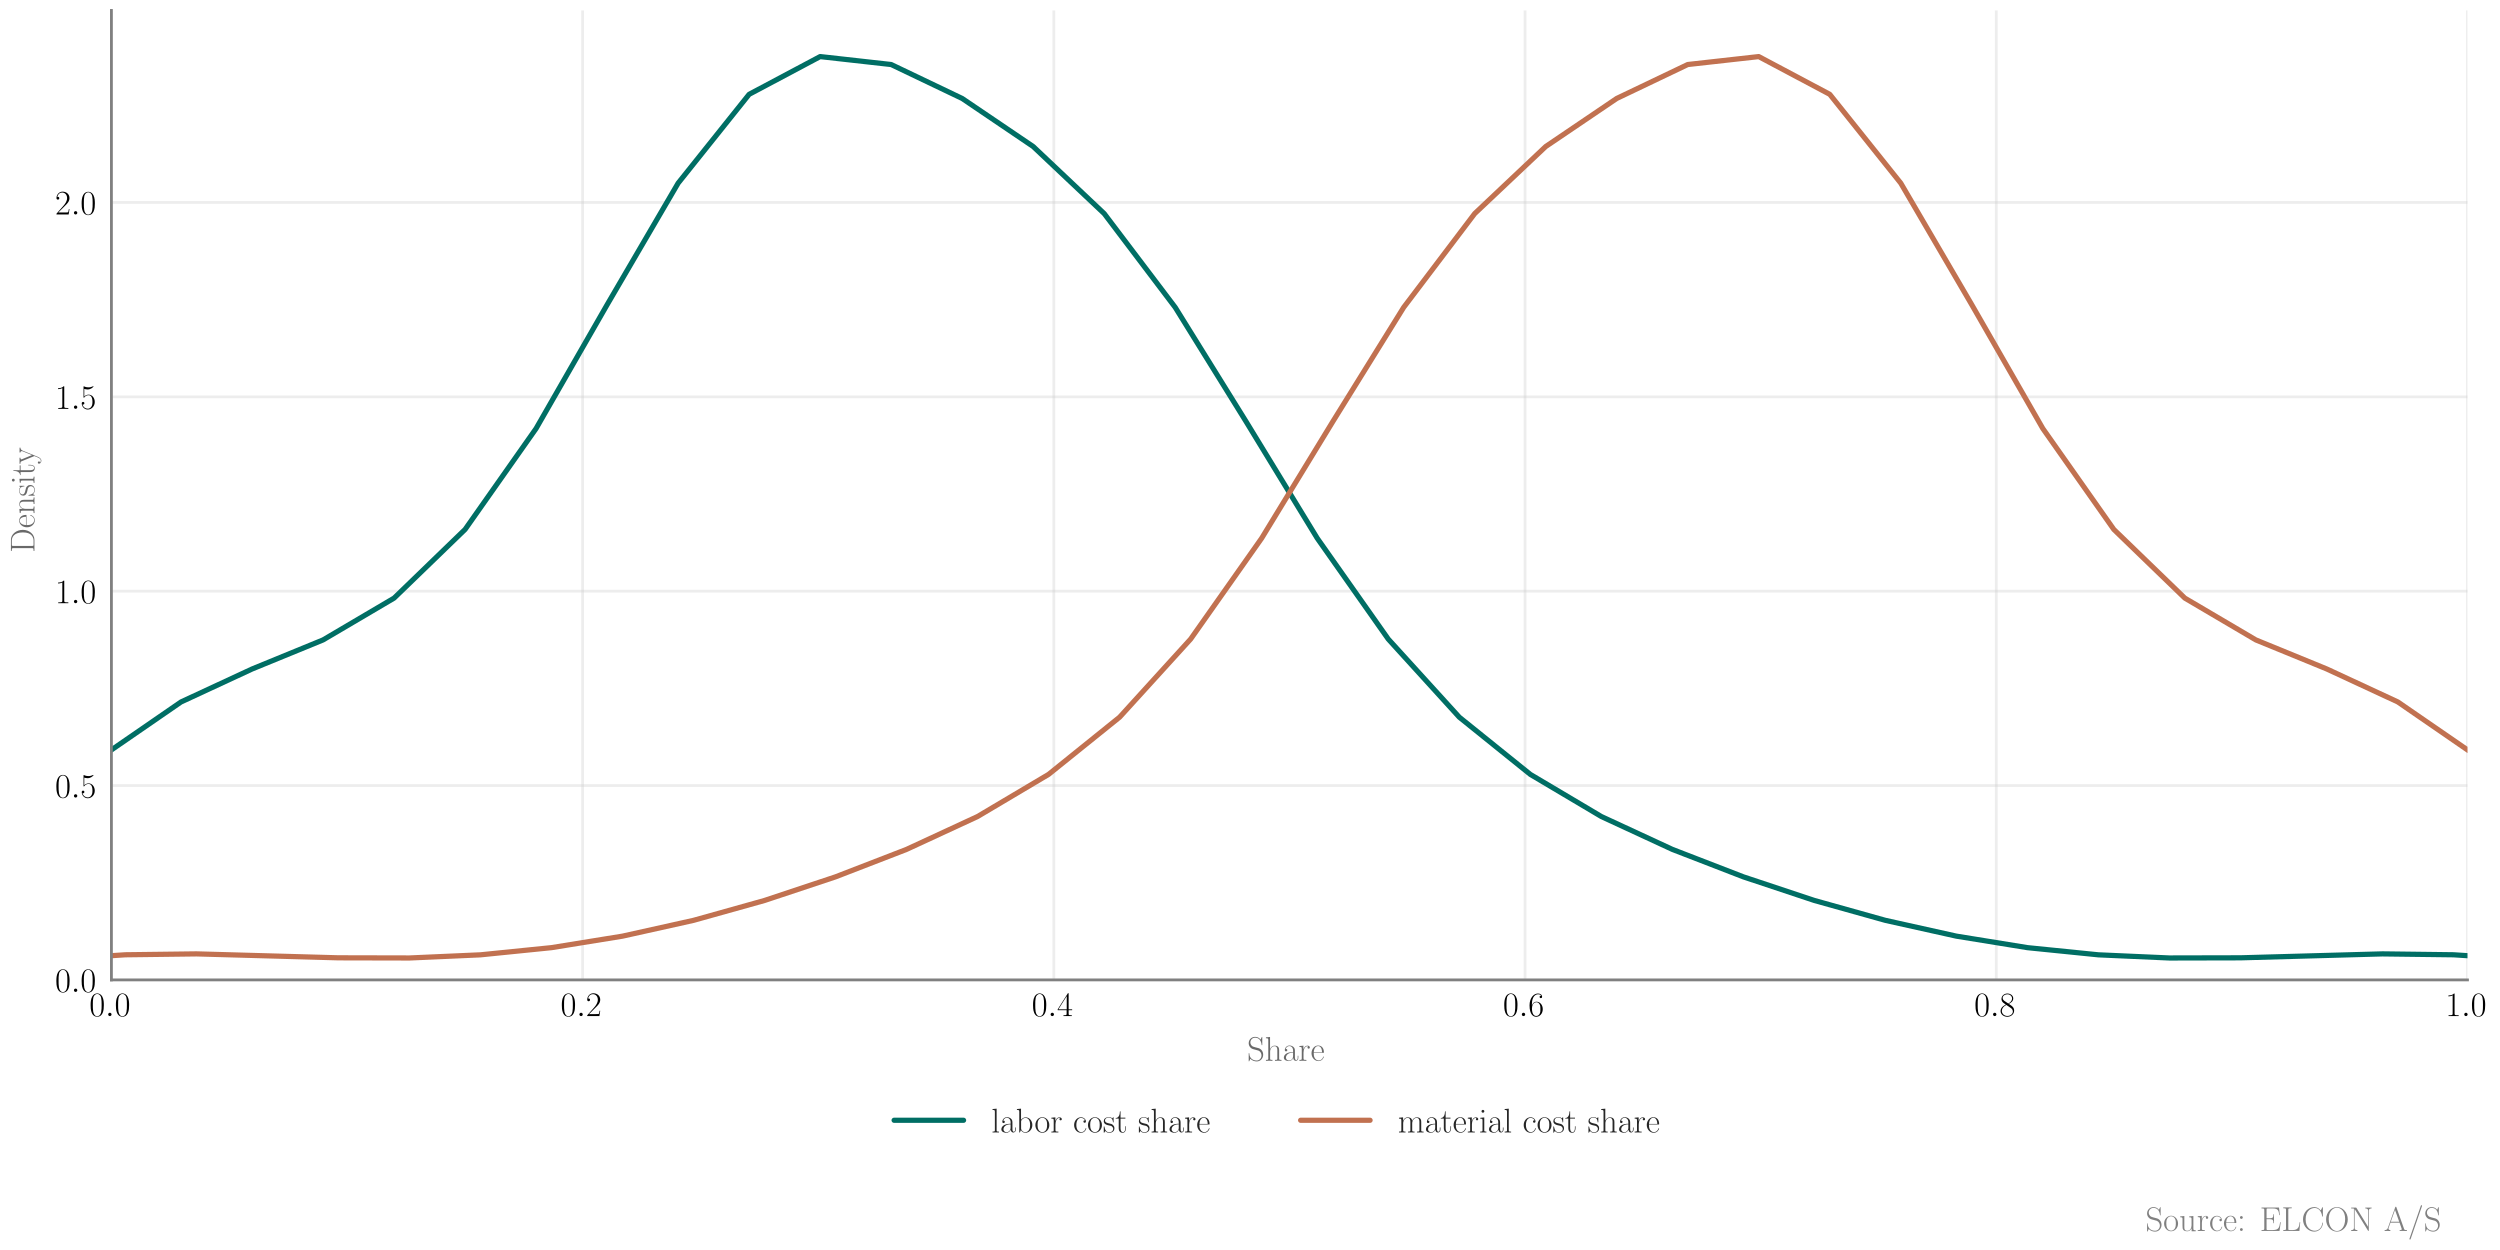
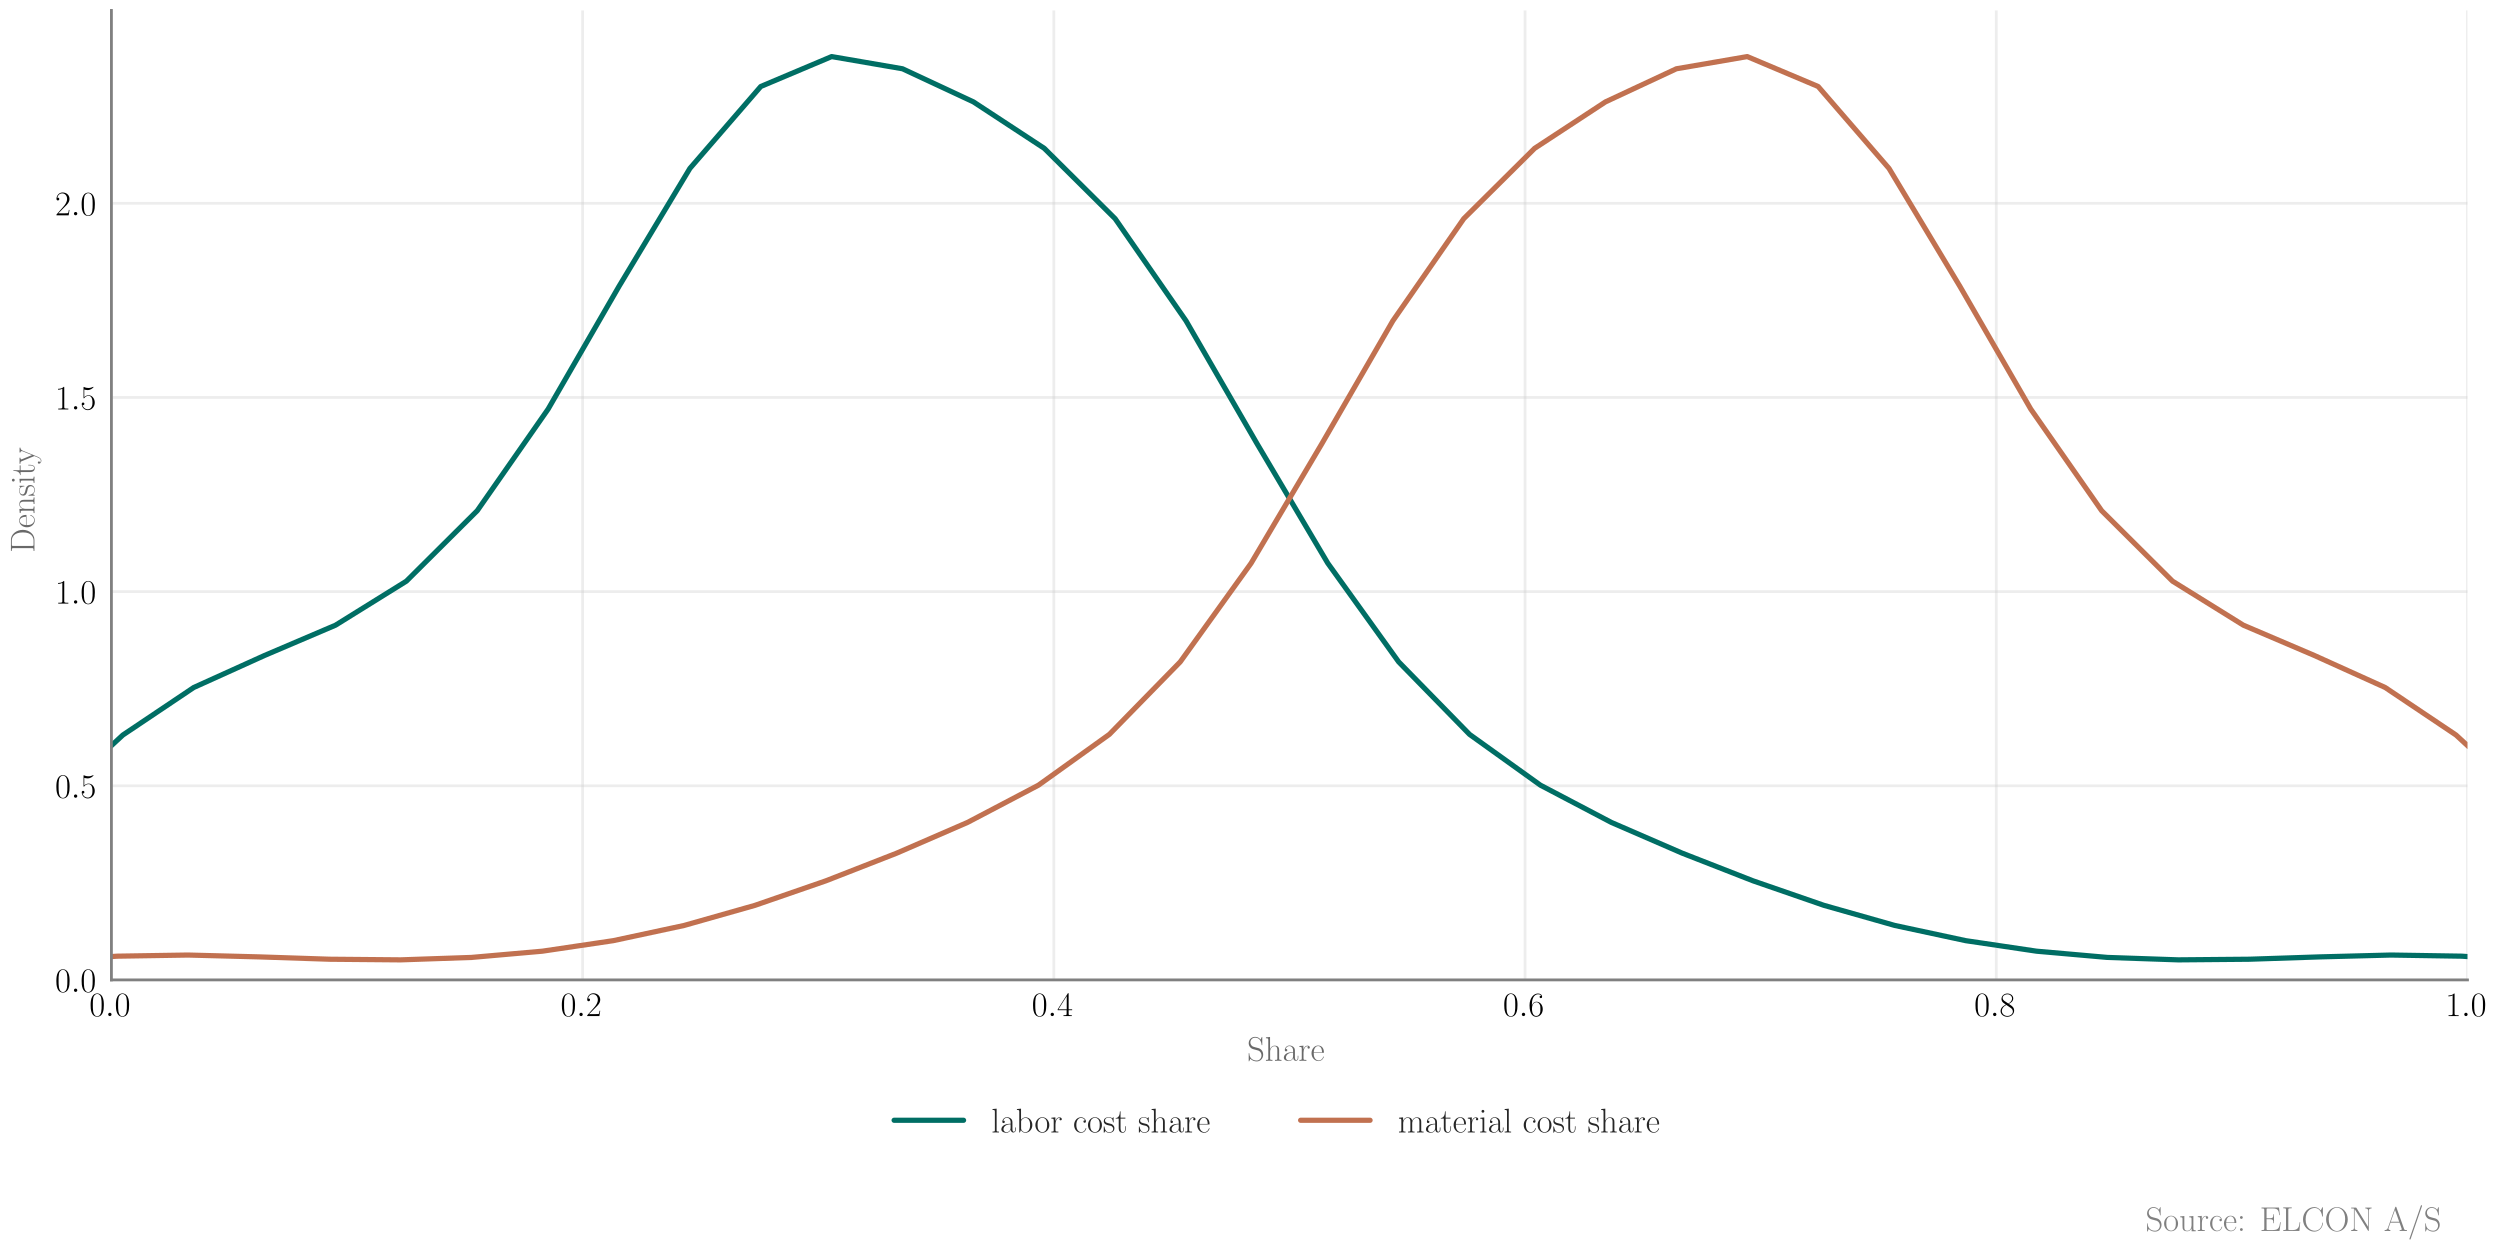
<svg xmlns="http://www.w3.org/2000/svg" xmlns:xlink="http://www.w3.org/1999/xlink" width="720pt" height="360pt" viewBox="0 0 720 360" version="1.1">
  <defs>
    <style type="text/css">*{stroke-linejoin: round; stroke-linecap: butt}</style>
  </defs>
  <g id="figure_1">
    <g id="patch_1">
      <path d="M 0 360  L 720 360  L 720 0  L 0 0  z " style="fill: #ffffff" />
    </g>
    <g id="axes_1">
      <g id="patch_2">
        <path d="M 32.086 282.217  L 710.635 282.217  L 710.635 3  L 32.086 3  z " style="fill: #ffffff" />
      </g>
      <g id="matplotlib.axis_1">
        <g id="xtick_1">
          <g id="line2d_1">
-             <path d="M 32.086 282.217  L 32.086 3  " clip-path="url(#p50c463a2eb)" style="fill: none; stroke: #cccccc; stroke-opacity: 0.35; stroke-width: 0.8; stroke-linecap: round" />
+             <path d="M 32.086 282.217  L 32.086 3  " clip-path="url(#p5e295e94ca)" style="fill: none; stroke: #cccccc; stroke-opacity: 0.35; stroke-width: 0.8; stroke-linecap: round" />
          </g>
          <g id="text_1">
            <g transform="translate(25.72096 292.6356) scale(0.1 -0.1)">
              <defs>
                <path id="CMR17-30" d="M 2688 2025  C 2688 2416 2682 3080 2413 3591  C 2176 4039 1798 4198 1466 4198  C 1158 4198 768 4058 525 3597  C 269 3118 243 2524 243 2025  C 243 1661 250 1106 448 619  C 723 -39 1216 -128 1466 -128  C 1760 -128 2208 -7 2470 600  C 2662 1042 2688 1559 2688 2025  z M 1466 -26  C 1056 -26 813 325 723 812  C 653 1188 653 1738 653 2096  C 653 2588 653 2997 736 3387  C 858 3929 1216 4096 1466 4096  C 1728 4096 2067 3923 2189 3400  C 2272 3036 2278 2607 2278 2096  C 2278 1680 2278 1169 2202 792  C 2067 95 1690 -26 1466 -26  z " transform="scale(0.015625)" />
                <path id="CMMI12-3a" d="M 1178 307  C 1178 492 1024 619 870 619  C 685 619 557 466 557 313  C 557 128 710 0 864 0  C 1050 0 1178 153 1178 307  z " transform="scale(0.015625)" />
              </defs>
              <use xlink:href="#CMR17-30" transform="scale(0.996264)" />
              <use xlink:href="#CMMI12-3a" transform="translate(45.69048 0) scale(0.996264)" />
              <use xlink:href="#CMR17-30" transform="translate(72.78765 0) scale(0.996264)" />
            </g>
          </g>
        </g>
        <g id="xtick_2">
          <g id="line2d_2">
-             <path d="M 167.796 282.217  L 167.796 3  " clip-path="url(#p50c463a2eb)" style="fill: none; stroke: #cccccc; stroke-opacity: 0.35; stroke-width: 0.8; stroke-linecap: round" />
+             <path d="M 167.796 282.217  L 167.796 3  " clip-path="url(#p5e295e94ca)" style="fill: none; stroke: #cccccc; stroke-opacity: 0.35; stroke-width: 0.8; stroke-linecap: round" />
          </g>
          <g id="text_2">
            <g transform="translate(161.4307 292.6356) scale(0.1 -0.1)">
              <defs>
                <path id="CMR17-32" d="M 2669 989  L 2554 989  C 2490 536 2438 459 2413 420  C 2381 369 1920 369 1830 369  L 602 369  C 832 619 1280 1072 1824 1597  C 2214 1967 2669 2402 2669 3035  C 2669 3790 2067 4224 1395 4224  C 691 4224 262 3604 262 3030  C 262 2780 448 2748 525 2748  C 589 2748 781 2787 781 3010  C 781 3207 614 3264 525 3264  C 486 3264 448 3258 422 3245  C 544 3790 915 4058 1306 4058  C 1862 4058 2227 3617 2227 3035  C 2227 2479 1901 2000 1536 1584  L 262 146  L 262 0  L 2515 0  L 2669 989  z " transform="scale(0.015625)" />
              </defs>
              <use xlink:href="#CMR17-30" transform="scale(0.996264)" />
              <use xlink:href="#CMMI12-3a" transform="translate(45.69048 0) scale(0.996264)" />
              <use xlink:href="#CMR17-32" transform="translate(72.78765 0) scale(0.996264)" />
            </g>
          </g>
        </g>
        <g id="xtick_3">
          <g id="line2d_3">
-             <path d="M 303.505 282.217  L 303.505 3  " clip-path="url(#p50c463a2eb)" style="fill: none; stroke: #cccccc; stroke-opacity: 0.35; stroke-width: 0.8; stroke-linecap: round" />
+             <path d="M 303.505 282.217  L 303.505 3  " clip-path="url(#p5e295e94ca)" style="fill: none; stroke: #cccccc; stroke-opacity: 0.35; stroke-width: 0.8; stroke-linecap: round" />
          </g>
          <g id="text_3">
            <g transform="translate(297.1404 292.6356) scale(0.1 -0.1)">
              <defs>
                <path id="CMR17-34" d="M 2150 4122  C 2150 4256 2144 4256 2029 4256  L 128 1254  L 128 1088  L 1779 1088  L 1779 457  C 1779 224 1766 160 1318 160  L 1197 160  L 1197 0  C 1402 0 1747 0 1965 0  C 2182 0 2528 0 2733 0  L 2733 160  L 2611 160  C 2163 160 2150 224 2150 457  L 2150 1088  L 2803 1088  L 2803 1254  L 2150 1254  L 2150 4122  z M 1798 3703  L 1798 1254  L 256 1254  L 1798 3703  z " transform="scale(0.015625)" />
              </defs>
              <use xlink:href="#CMR17-30" transform="scale(0.996264)" />
              <use xlink:href="#CMMI12-3a" transform="translate(45.69048 0) scale(0.996264)" />
              <use xlink:href="#CMR17-34" transform="translate(72.78765 0) scale(0.996264)" />
            </g>
          </g>
        </g>
        <g id="xtick_4">
          <g id="line2d_4">
-             <path d="M 439.215 282.217  L 439.215 3  " clip-path="url(#p50c463a2eb)" style="fill: none; stroke: #cccccc; stroke-opacity: 0.35; stroke-width: 0.8; stroke-linecap: round" />
+             <path d="M 439.215 282.217  L 439.215 3  " clip-path="url(#p5e295e94ca)" style="fill: none; stroke: #cccccc; stroke-opacity: 0.35; stroke-width: 0.8; stroke-linecap: round" />
          </g>
          <g id="text_4">
            <g transform="translate(432.8502 292.6356) scale(0.1 -0.1)">
              <defs>
                <path id="CMR17-36" d="M 678 2176  C 678 3690 1395 4032 1811 4032  C 1946 4032 2272 4009 2400 3776  C 2298 3776 2106 3776 2106 3553  C 2106 3381 2246 3323 2336 3323  C 2394 3323 2566 3348 2566 3560  C 2566 3954 2246 4179 1805 4179  C 1043 4179 243 3390 243 1984  C 243 253 966 -128 1478 -128  C 2099 -128 2688 427 2688 1283  C 2688 2081 2170 2662 1517 2662  C 1126 2662 838 2407 678 1960  L 678 2176  z M 1478 25  C 691 25 691 1200 691 1436  C 691 1896 909 2560 1504 2560  C 1613 2560 1926 2560 2138 2120  C 2253 1870 2253 1609 2253 1289  C 2253 944 2253 690 2118 434  C 1978 171 1773 25 1478 25  z " transform="scale(0.015625)" />
              </defs>
              <use xlink:href="#CMR17-30" transform="scale(0.996264)" />
              <use xlink:href="#CMMI12-3a" transform="translate(45.69048 0) scale(0.996264)" />
              <use xlink:href="#CMR17-36" transform="translate(72.78765 0) scale(0.996264)" />
            </g>
          </g>
        </g>
        <g id="xtick_5">
          <g id="line2d_5">
-             <path d="M 574.925 282.217  L 574.925 3  " clip-path="url(#p50c463a2eb)" style="fill: none; stroke: #cccccc; stroke-opacity: 0.35; stroke-width: 0.8; stroke-linecap: round" />
+             <path d="M 574.925 282.217  L 574.925 3  " clip-path="url(#p5e295e94ca)" style="fill: none; stroke: #cccccc; stroke-opacity: 0.35; stroke-width: 0.8; stroke-linecap: round" />
          </g>
          <g id="text_5">
            <g transform="translate(568.5599 292.6356) scale(0.1 -0.1)">
              <defs>
                <path id="CMR17-38" d="M 1741 2264  C 2144 2467 2554 2773 2554 3263  C 2554 3841 1990 4179 1472 4179  C 890 4179 378 3759 378 3180  C 378 3021 416 2747 666 2505  C 730 2442 998 2251 1171 2130  C 883 1983 211 1634 211 934  C 211 279 838 -128 1459 -128  C 2144 -128 2720 362 2720 1010  C 2720 1590 2330 1857 2074 2029  L 1741 2264  z M 902 2822  C 851 2854 595 3051 595 3351  C 595 3739 998 4032 1459 4032  C 1965 4032 2336 3676 2336 3262  C 2336 2669 1670 2331 1638 2331  C 1632 2331 1626 2331 1574 2370  L 902 2822  z M 2080 1519  C 2176 1449 2483 1240 2483 851  C 2483 381 2010 25 1472 25  C 890 25 448 438 448 940  C 448 1443 838 1862 1280 2060  L 2080 1519  z " transform="scale(0.015625)" />
              </defs>
              <use xlink:href="#CMR17-30" transform="scale(0.996264)" />
              <use xlink:href="#CMMI12-3a" transform="translate(45.69048 0) scale(0.996264)" />
              <use xlink:href="#CMR17-38" transform="translate(72.78765 0) scale(0.996264)" />
            </g>
          </g>
        </g>
        <g id="xtick_6">
          <g id="line2d_6">
-             <path d="M 710.635 282.217  L 710.635 3  " clip-path="url(#p50c463a2eb)" style="fill: none; stroke: #cccccc; stroke-opacity: 0.35; stroke-width: 0.8; stroke-linecap: round" />
+             <path d="M 710.635 282.217  L 710.635 3  " clip-path="url(#p5e295e94ca)" style="fill: none; stroke: #cccccc; stroke-opacity: 0.35; stroke-width: 0.8; stroke-linecap: round" />
          </g>
          <g id="text_6">
            <g transform="translate(704.2697 292.6356) scale(0.1 -0.1)">
              <defs>
                <path id="CMR17-31" d="M 1702 4058  C 1702 4192 1696 4192 1606 4192  C 1357 3916 979 3827 621 3827  C 602 3827 570 3827 563 3808  C 557 3795 557 3782 557 3648  C 755 3648 1088 3686 1344 3839  L 1344 461  C 1344 236 1331 160 781 160  L 589 160  L 589 0  C 896 0 1216 0 1523 0  C 1830 0 2150 0 2458 0  L 2458 160  L 2266 160  C 1715 160 1702 230 1702 458  L 1702 4058  z " transform="scale(0.015625)" />
              </defs>
              <use xlink:href="#CMR17-31" transform="scale(0.996264)" />
              <use xlink:href="#CMMI12-3a" transform="translate(45.69048 0) scale(0.996264)" />
              <use xlink:href="#CMR17-30" transform="translate(72.78765 0) scale(0.996264)" />
            </g>
          </g>
        </g>
        <g id="text_7">
          <g style="fill: #696969" transform="translate(359.1699 305.4913) scale(0.1 -0.1)">
            <defs>
              <path id="CMR17-53" d="M 2803 4290  C 2803 4404 2797 4411 2758 4411  C 2720 4411 2707 4385 2682 4328  L 2490 3907  C 2246 4257 1875 4416 1472 4416  C 819 4416 294 3901 294 3253  C 294 3056 339 2776 557 2510  C 794 2218 1018 2167 1530 2033  C 1722 1982 2042 1899 2106 1874  C 2470 1722 2662 1341 2662 985  C 2662 527 2336 38 1779 38  C 1094 38 454 419 410 1311  C 403 1413 397 1419 352 1419  C 301 1419 294 1413 294 1285  L 294 -1  C 294 -115 301 -122 339 -122  C 384 -122 397 -90 486 108  C 493 127 493 140 614 381  C 934 -39 1472 -128 1779 -128  C 2477 -128 2970 451 2970 1124  C 2970 1454 2848 1708 2778 1823  C 2509 2230 2221 2306 1914 2382  C 1869 2402 1856 2402 1498 2490  C 1152 2579 1005 2624 845 2796  C 666 2992 602 3196 602 3399  C 602 3812 934 4263 1478 4263  C 2157 4263 2579 3786 2675 2993  C 2694 2878 2701 2872 2746 2872  C 2803 2872 2803 2891 2803 2999  L 2803 4290  z " transform="scale(0.015625)" />
              <path id="CMR17-68" d="M 2656 1933  C 2656 2259 2592 2790 1837 2790  C 1312 2790 1056 2368 979 2157  L 973 2157  L 973 4396  L 211 4326  L 211 4160  C 589 4160 646 4122 646 3817  L 646 426  C 646 184 621 153 211 153  L 211 -13  C 365 0 646 0 813 0  C 979 0 1267 0 1421 -13  L 1421 153  C 1011 153 986 178 986 428  L 986 1658  C 986 2247 1344 2688 1792 2688  C 2266 2688 2317 2266 2317 1958  L 2317 428  C 2317 184 2291 153 1882 153  L 1882 -13  C 2035 0 2317 0 2483 0  C 2650 0 2938 0 3091 -13  L 3091 153  C 2682 153 2656 178 2656 428  L 2656 1933  z " transform="scale(0.015625)" />
              <path id="CMR17-61" d="M 2304 1653  C 2304 2072 2304 2294 2035 2543  C 1798 2752 1523 2816 1306 2816  C 800 2816 435 2407 435 1971  C 435 1728 627 1728 666 1728  C 749 1728 896 1778 896 1954  C 896 2112 774 2181 666 2181  C 640 2181 608 2174 589 2168  C 723 2592 1069 2714 1293 2714  C 1613 2714 1965 2429 1965 1885  L 1965 1600  C 1587 1600 1133 1549 774 1357  C 371 1133 256 813 256 570  C 256 77 832 -64 1171 -64  C 1523 -64 1850 139 1990 511  C 2003 233 2182 -18 2464 -18  C 2598 -18 2938 70 2938 567  L 2938 920  L 2822 920  L 2822 562  C 2822 178 2650 128 2566 128  C 2304 128 2304 458 2304 738  L 2304 1653  z M 1965 870  C 1965 317 1568 38 1216 38  C 896 38 646 275 646 570  C 646 761 730 1100 1101 1305  C 1408 1478 1760 1504 1965 1504  L 1965 870  z " transform="scale(0.015625)" />
              <path id="CMR17-72" d="M 960 1497  C 960 2112 1222 2688 1702 2688  C 1747 2688 1792 2682 1837 2662  C 1837 2662 1696 2617 1696 2452  C 1696 2298 1818 2234 1914 2234  C 1990 2234 2131 2279 2131 2458  C 2131 2663 1926 2790 1709 2790  C 1222 2790 1011 2317 947 2093  L 941 2093  L 941 2790  L 198 2720  L 198 2554  C 576 2554 634 2515 634 2208  L 634 428  C 634 184 608 153 198 153  L 198 -13  C 352 0 646 0 813 0  C 998 0 1325 0 1498 -13  L 1498 153  C 1037 153 960 153 960 440  L 960 1497  z " transform="scale(0.015625)" />
              <path id="CMR17-65" d="M 2438 1472  C 2464 1498 2464 1511 2464 1576  C 2464 2238 2118 2816 1389 2816  C 710 2816 173 2169 173 1383  C 173 551 781 -64 1459 -64  C 2176 -64 2458 607 2458 740  C 2458 784 2419 784 2406 784  C 2362 784 2355 771 2330 696  C 2189 265 1837 51 1504 51  C 1229 51 954 203 781 480  C 582 803 582 1176 582 1472  L 2438 1472  z M 589 1568  C 634 2505 1126 2714 1382 2714  C 1818 2714 2112 2297 2118 1568  L 589 1568  z " transform="scale(0.015625)" />
            </defs>
            <use xlink:href="#CMR17-53" transform="scale(0.996264)" />
            <use xlink:href="#CMR17-68" transform="translate(50.89537 0) scale(0.996264)" />
            <use xlink:href="#CMR17-61" transform="translate(101.7907 0) scale(0.996264)" />
            <use xlink:href="#CMR17-72" transform="translate(147.4812 0) scale(0.996264)" />
            <use xlink:href="#CMR17-65" transform="translate(182.762 0) scale(0.996264)" />
          </g>
        </g>
      </g>
      <g id="matplotlib.axis_2">
        <g id="ytick_1">
          <g id="line2d_7">
-             <path d="M 32.086 282.217  L 710.635 282.217  " clip-path="url(#p50c463a2eb)" style="fill: none; stroke: #cccccc; stroke-opacity: 0.35; stroke-width: 0.8; stroke-linecap: round" />
+             <path d="M 32.086 282.217  L 710.635 282.217  " clip-path="url(#p5e295e94ca)" style="fill: none; stroke: #cccccc; stroke-opacity: 0.35; stroke-width: 0.8; stroke-linecap: round" />
          </g>
          <g id="text_8">
            <g transform="translate(15.85592 285.6764) scale(0.1 -0.1)">
              <use xlink:href="#CMR17-30" transform="scale(0.996264)" />
              <use xlink:href="#CMMI12-3a" transform="translate(45.69048 0) scale(0.996264)" />
              <use xlink:href="#CMR17-30" transform="translate(72.78765 0) scale(0.996264)" />
            </g>
          </g>
        </g>
        <g id="ytick_2">
          <g id="line2d_8">
-             <path d="M 32.086 226.24  L 710.635 226.24  " clip-path="url(#p50c463a2eb)" style="fill: none; stroke: #cccccc; stroke-opacity: 0.35; stroke-width: 0.8; stroke-linecap: round" />
+             <path d="M 32.086 226.3  L 710.635 226.3  " clip-path="url(#p5e295e94ca)" style="fill: none; stroke: #cccccc; stroke-opacity: 0.35; stroke-width: 0.8; stroke-linecap: round" />
          </g>
          <g id="text_9">
-             <g transform="translate(15.85592 229.6995) scale(0.1 -0.1)">
+             <g transform="translate(15.85592 229.7591) scale(0.1 -0.1)">
              <defs>
                <path id="CMR17-35" d="M 730 3692  C 794 3666 1056 3584 1325 3584  C 1920 3584 2246 3911 2432 4100  C 2432 4157 2432 4192 2394 4192  C 2387 4192 2374 4192 2323 4163  C 2099 4058 1837 3973 1517 3973  C 1325 3973 1037 3999 723 4139  C 653 4171 640 4171 634 4171  C 602 4171 595 4164 595 4037  L 595 2203  C 595 2089 595 2057 659 2057  C 691 2057 704 2070 736 2114  C 941 2401 1222 2522 1542 2522  C 1766 2522 2246 2382 2246 1289  C 2246 1085 2246 715 2054 421  C 1894 159 1645 25 1370 25  C 947 25 518 320 403 814  C 429 807 480 795 506 795  C 589 795 749 840 749 1038  C 749 1210 627 1280 506 1280  C 358 1280 262 1190 262 1011  C 262 454 704 -128 1382 -128  C 2042 -128 2669 440 2669 1264  C 2669 2030 2170 2624 1549 2624  C 1222 2624 947 2503 730 2274  L 730 3692  z " transform="scale(0.015625)" />
              </defs>
              <use xlink:href="#CMR17-30" transform="scale(0.996264)" />
              <use xlink:href="#CMMI12-3a" transform="translate(45.69048 0) scale(0.996264)" />
              <use xlink:href="#CMR17-35" transform="translate(72.78765 0) scale(0.996264)" />
            </g>
          </g>
        </g>
        <g id="ytick_3">
          <g id="line2d_9">
-             <path d="M 32.086 170.263  L 710.635 170.263  " clip-path="url(#p50c463a2eb)" style="fill: none; stroke: #cccccc; stroke-opacity: 0.35; stroke-width: 0.8; stroke-linecap: round" />
+             <path d="M 32.086 170.383  L 710.635 170.383  " clip-path="url(#p5e295e94ca)" style="fill: none; stroke: #cccccc; stroke-opacity: 0.35; stroke-width: 0.8; stroke-linecap: round" />
          </g>
          <g id="text_10">
-             <g transform="translate(15.85592 173.7226) scale(0.1 -0.1)">
+             <g transform="translate(15.85592 173.8419) scale(0.1 -0.1)">
              <use xlink:href="#CMR17-31" transform="scale(0.996264)" />
              <use xlink:href="#CMMI12-3a" transform="translate(45.69048 0) scale(0.996264)" />
              <use xlink:href="#CMR17-30" transform="translate(72.78765 0) scale(0.996264)" />
            </g>
          </g>
        </g>
        <g id="ytick_4">
          <g id="line2d_10">
-             <path d="M 32.086 114.286  L 710.635 114.286  " clip-path="url(#p50c463a2eb)" style="fill: none; stroke: #cccccc; stroke-opacity: 0.35; stroke-width: 0.8; stroke-linecap: round" />
+             <path d="M 32.086 114.465  L 710.635 114.465  " clip-path="url(#p5e295e94ca)" style="fill: none; stroke: #cccccc; stroke-opacity: 0.35; stroke-width: 0.8; stroke-linecap: round" />
          </g>
          <g id="text_11">
-             <g transform="translate(15.85592 117.7457) scale(0.1 -0.1)">
+             <g transform="translate(15.85592 117.9246) scale(0.1 -0.1)">
              <use xlink:href="#CMR17-31" transform="scale(0.996264)" />
              <use xlink:href="#CMMI12-3a" transform="translate(45.69048 0) scale(0.996264)" />
              <use xlink:href="#CMR17-35" transform="translate(72.78765 0) scale(0.996264)" />
            </g>
          </g>
        </g>
        <g id="ytick_5">
          <g id="line2d_11">
-             <path d="M 32.086 58.31  L 710.635 58.31  " clip-path="url(#p50c463a2eb)" style="fill: none; stroke: #cccccc; stroke-opacity: 0.35; stroke-width: 0.8; stroke-linecap: round" />
+             <path d="M 32.086 58.548  L 710.635 58.548  " clip-path="url(#p5e295e94ca)" style="fill: none; stroke: #cccccc; stroke-opacity: 0.35; stroke-width: 0.8; stroke-linecap: round" />
          </g>
          <g id="text_12">
-             <g transform="translate(15.85592 61.76887) scale(0.1 -0.1)">
+             <g transform="translate(15.85592 62.00734) scale(0.1 -0.1)">
              <use xlink:href="#CMR17-32" transform="scale(0.996264)" />
              <use xlink:href="#CMMI12-3a" transform="translate(45.69048 0) scale(0.996264)" />
              <use xlink:href="#CMR17-30" transform="translate(72.78765 0) scale(0.996264)" />
            </g>
          </g>
        </g>
        <g id="text_13">
          <g style="fill: #696969" transform="translate(9.918738 159.1716) rotate(-90) scale(0.1 -0.1)">
            <defs>
              <path id="CMR17-44" d="M 333 4352  L 333 4186  C 774 4186 845 4186 845 3900  L 845 452  C 845 166 774 166 333 166  L 333 0  L 2368 0  C 3398 0 4224 943 4224 2141  C 4224 3346 3411 4352 2368 4352  L 333 4352  z M 1523 166  C 1267 166 1254 197 1254 414  L 1254 3938  C 1254 4155 1267 4186 1523 4186  L 2240 4186  C 2771 4186 3750 3874 3750 2141  C 3750 1242 3488 879 3366 707  C 3213 510 2848 166 2240 166  L 1523 166  z " transform="scale(0.015625)" />
              <path id="CMR17-6e" d="M 2656 1933  C 2656 2259 2592 2790 1837 2790  C 1331 2790 1069 2400 973 2144  L 966 2144  L 966 2790  L 211 2720  L 211 2554  C 589 2554 646 2515 646 2208  L 646 428  C 646 184 621 153 211 153  L 211 -13  C 365 0 646 0 813 0  C 979 0 1267 0 1421 -13  L 1421 153  C 1011 153 986 178 986 428  L 986 1658  C 986 2247 1344 2688 1792 2688  C 2266 2688 2317 2266 2317 1958  L 2317 428  C 2317 184 2291 153 1882 153  L 1882 -13  C 2035 0 2317 0 2483 0  C 2650 0 2938 0 3091 -13  L 3091 153  C 2682 153 2656 178 2656 428  L 2656 1933  z " transform="scale(0.015625)" />
              <path id="CMR17-73" d="M 1978 2697  C 1978 2813 1971 2819 1933 2819  C 1907 2819 1901 2813 1824 2717  C 1805 2691 1747 2626 1728 2601  C 1523 2819 1235 2819 1126 2819  C 416 2819 160 2447 160 2076  C 160 1498 813 1365 998 1325  C 1402 1243 1542 1217 1677 1101  C 1760 1025 1901 884 1901 654  C 1901 384 1747 38 1158 38  C 602 38 403 460 288 1021  C 269 1110 269 1117 218 1117  C 166 1117 160 1110 160 983  L 160 63  C 160 -51 166 -58 205 -58  C 237 -58 243 -51 275 0  C 314 57 410 211 448 276  C 576 103 800 -64 1158 -64  C 1792 -64 2131 283 2131 784  C 2131 1112 1958 1285 1875 1362  C 1683 1561 1459 1606 1190 1657  C 838 1735 390 1825 390 2217  C 390 2383 480 2737 1126 2737  C 1811 2737 1850 2094 1862 1888  C 1869 1856 1901 1849 1920 1849  C 1978 1849 1978 1869 1978 1978  L 1978 2697  z " transform="scale(0.015625)" />
              <path id="CMR17-69" d="M 992 3909  C 992 4049 877 4170 730 4170  C 589 4170 467 4056 467 3909  C 467 3769 582 3648 730 3648  C 870 3648 992 3763 992 3909  z M 243 2706  L 243 2541  C 602 2541 653 2502 653 2197  L 653 427  C 653 184 627 153 218 153  L 218 -13  C 371 0 646 0 806 0  C 960 0 1222 0 1370 -13  L 1370 153  C 992 153 979 191 979 420  L 979 2776  L 243 2706  z " transform="scale(0.015625)" />
              <path id="CMR17-74" d="M 966 2560  L 1862 2560  L 1862 2725  L 966 2725  L 966 3904  L 851 3904  C 838 3245 614 2668 70 2668  L 70 2560  L 627 2560  L 627 771  C 627 650 627 -64 1370 -64  C 1747 -64 1965 306 1965 777  L 1965 1140  L 1850 1140  L 1850 783  C 1850 344 1677 51 1408 51  C 1222 51 966 178 966 758  L 966 2560  z " transform="scale(0.015625)" />
              <path id="CMR17-79" d="M 2496 2197  C 2656 2586 2944 2586 3034 2586  L 3034 2752  C 2912 2752 2752 2752 2630 2752  C 2496 2752 2285 2752 2157 2758  L 2157 2592  C 2400 2573 2406 2394 2406 2343  C 2406 2280 2394 2248 2362 2171  L 1664 449  L 902 2306  C 870 2382 870 2426 870 2433  C 870 2573 1018 2586 1171 2586  L 1171 2758  C 1018 2752 742 2752 582 2752  C 410 2752 205 2752 64 2758  L 64 2586  C 410 2586 448 2554 531 2350  L 1485 15  C 1197 -738 1030 -1178 627 -1178  C 557 -1178 397 -1159 282 -1044  C 429 -1031 493 -942 493 -833  C 493 -725 416 -629 288 -629  C 147 -629 77 -725 77 -840  C 77 -1095 339 -1280 627 -1280  C 998 -1280 1229 -922 1357 -604  L 2496 2197  z " transform="scale(0.015625)" />
            </defs>
            <use xlink:href="#CMR17-44" transform="scale(0.996264)" />
            <use xlink:href="#CMR17-65" transform="translate(70.39356 0) scale(0.996264)" />
            <use xlink:href="#CMR17-6e" transform="translate(110.8792 0) scale(0.996264)" />
            <use xlink:href="#CMR17-73" transform="translate(161.7746 0) scale(0.996264)" />
            <use xlink:href="#CMR17-69" transform="translate(197.5759 0) scale(0.996264)" />
            <use xlink:href="#CMR17-74" transform="translate(222.447 0) scale(0.996264)" />
            <use xlink:href="#CMR17-79" transform="translate(255.1253 0) scale(0.996264)" />
          </g>
        </g>
      </g>
      <g id="line2d_12">
-         <path d="M -1 246.039  L 11.228 234.764  L 31.681 216.254  L 52.133 202.167  L 72.585 192.676  L 93.038 184.298  L 113.49 172.254  L 133.942 152.477  L 154.395 123.408  L 174.847 87.768  L 195.299 52.75  L 215.751 27.167  L 236.204 16.296  L 256.656 18.584  L 277.108 28.359  L 297.561 42.203  L 318.013 61.517  L 338.465 88.527  L 358.918 121.492  L 379.37 155.019  L 399.822 184.062  L 420.275 206.547  L 440.727 223.02  L 461.179 235.155  L 481.632 244.622  L 502.084 252.531  L 522.536 259.335  L 542.988 265.06  L 563.441 269.611  L 583.893 272.922  L 604.345 274.99  L 624.798 275.898  L 645.25 275.851  L 686.155 274.718  L 706.607 274.977  L 721 275.913  L 721 275.913  " clip-path="url(#p50c463a2eb)" style="fill: none; stroke: #006e64; stroke-width: 1.5; stroke-linecap: round" />
+         <path d="M -1 246.294  L 14.973 230.544  L 35.386 211.687  L 55.798 197.996  L 76.211 188.765  L 96.624 180.057  L 117.036 167.374  L 137.449 147.075  L 157.862 117.815  L 178.274 82.463  L 198.687 48.503  L 219.1 24.909  L 239.513 16.296  L 259.925 19.809  L 280.338 29.336  L 300.751 42.723  L 321.163 62.985  L 341.576 92.397  L 361.989 127.72  L 382.401 162.202  L 402.814 190.619  L 423.227 211.5  L 443.639 226.13  L 464.052 236.848  L 484.465 245.706  L 504.877 253.681  L 525.29 260.74  L 545.703 266.533  L 566.115 270.911  L 586.528 273.942  L 606.941 275.74  L 627.354 276.44  L 647.766 276.258  L 668.179 275.581  L 688.592 275.051  L 709.004 275.38  L 721 276.213  L 721 276.213  " clip-path="url(#p5e295e94ca)" style="fill: none; stroke: #006e64; stroke-width: 1.5; stroke-linecap: round" />
      </g>
      <g id="line2d_13">
-         <path d="M -1 277.914  L 15.661 276.307  L 36.114 274.977  L 56.566 274.718  L 97.471 275.851  L 117.923 275.898  L 138.375 274.99  L 158.828 272.922  L 179.28 269.611  L 199.732 265.06  L 220.185 259.335  L 240.637 252.531  L 261.089 244.622  L 281.541 235.155  L 301.994 223.02  L 322.446 206.547  L 342.898 184.062  L 363.351 155.019  L 383.803 121.492  L 404.255 88.527  L 424.708 61.517  L 445.16 42.203  L 465.612 28.359  L 486.065 18.584  L 506.517 16.296  L 526.969 27.167  L 547.422 52.75  L 567.874 87.768  L 588.326 123.408  L 608.778 152.477  L 629.231 172.254  L 649.683 184.298  L 670.135 192.676  L 690.588 202.167  L 711.04 216.254  L 721 225.268  L 721 225.268  " clip-path="url(#p50c463a2eb)" style="fill: none; stroke: #c17150; stroke-width: 1.5; stroke-linecap: round" />
+         <path d="M -1 278.181  L 13.304 276.797  L 33.716 275.38  L 54.129 275.051  L 74.542 275.581  L 94.954 276.258  L 115.367 276.44  L 135.78 275.74  L 156.193 273.942  L 176.605 270.911  L 197.018 266.533  L 217.431 260.74  L 237.843 253.681  L 258.256 245.706  L 278.669 236.848  L 299.081 226.13  L 319.494 211.5  L 339.907 190.619  L 360.319 162.202  L 380.732 127.72  L 401.145 92.397  L 421.557 62.985  L 441.97 42.723  L 462.383 29.336  L 482.796 19.809  L 503.208 16.296  L 523.621 24.909  L 544.034 48.503  L 564.446 82.463  L 584.859 117.815  L 605.272 147.075  L 625.684 167.374  L 646.097 180.057  L 666.51 188.765  L 686.922 197.996  L 707.335 211.687  L 721 224.311  L 721 224.311  " clip-path="url(#p5e295e94ca)" style="fill: none; stroke: #c17150; stroke-width: 1.5; stroke-linecap: round" />
      </g>
      <g id="patch_3">
        <path d="M 32.086 282.217  L 32.086 3  " style="fill: none; stroke: #808080; stroke-width: 0.8; stroke-linejoin: miter; stroke-linecap: square" />
      </g>
      <g id="patch_4">
        <path d="M 32.086 282.217  L 710.635 282.217  " style="fill: none; stroke: #808080; stroke-width: 0.8; stroke-linejoin: miter; stroke-linecap: square" />
      </g>
      <g id="text_14">
        <g style="fill: #808080" transform="translate(617.899 354.512) scale(0.1 -0.1)">
          <defs>
            <path id="CMR17-6f" d="M 2758 1356  C 2758 2176 2163 2816 1466 2816  C 768 2816 173 2176 173 1356  C 173 551 768 -64 1466 -64  C 2163 -64 2758 551 2758 1356  z M 1466 51  C 1165 51 909 230 762 480  C 602 767 582 1126 582 1408  C 582 1677 595 2010 762 2298  C 890 2509 1139 2714 1466 2714  C 1754 2714 1997 2554 2150 2330  C 2349 2029 2349 1607 2349 1408  C 2349 1158 2336 775 2163 467  C 1984 173 1709 51 1466 51  z " transform="scale(0.015625)" />
            <path id="CMR17-75" d="M 1882 2693  L 1882 2528  C 2259 2528 2317 2489 2317 2186  L 2317 1032  C 2317 500 2029 38 1555 38  C 1030 38 986 348 986 678  L 986 2763  L 211 2693  L 211 2528  C 467 2528 640 2528 646 2274  L 646 1058  C 646 633 646 361 813 183  C 896 101 1056 -64 1517 -64  C 2061 -64 2272 377 2323 506  L 2330 506  L 2330 -63  L 3091 -63  L 3091 128  C 2714 128 2656 166 2656 473  L 2656 2763  L 1882 2693  z " transform="scale(0.015625)" />
            <path id="CMR17-63" d="M 2234 2240  C 2112 2240 1933 2240 1933 2017  C 1933 1838 2080 1787 2163 1787  C 2208 1787 2394 1807 2394 2024  C 2394 2467 1958 2803 1466 2803  C 787 2803 211 2178 211 1363  C 211 516 813 -64 1466 -64  C 2259 -64 2458 677 2458 748  C 2458 774 2451 793 2406 793  C 2362 793 2355 787 2330 703  C 2163 180 1798 51 1523 51  C 1114 51 621 427 621 1369  C 621 2338 1094 2688 1472 2688  C 1722 2688 2093 2573 2234 2240  z " transform="scale(0.015625)" />
            <path id="CMR17-3a" d="M 1062 2491  C 1062 2650 934 2752 800 2752  C 672 2752 538 2650 538 2491  C 538 2332 666 2230 800 2230  C 928 2230 1062 2332 1062 2491  z M 1062 261  C 1062 420 934 522 800 522  C 672 522 538 420 538 261  C 538 102 666 0 800 0  C 928 0 1062 102 1062 261  z " transform="scale(0.015625)" />
            <path id="CMR17-45" d="M 3885 1615  L 3770 1615  C 3629 676 3546 166 2419 166  L 1530 166  C 1274 166 1261 197 1261 414  L 1261 2176  L 1862 2176  C 2464 2176 2522 1960 2522 1430  L 2637 1430  L 2637 3081  L 2522 3081  C 2522 2557 2464 2342 1862 2342  L 1261 2342  L 1261 3913  C 1261 4128 1274 4160 1530 4160  L 2406 4160  C 3398 4160 3514 3769 3603 2929  L 3718 2929  L 3565 4325  L 326 4325  L 326 4160  C 768 4160 838 4160 838 3874  L 838 451  C 838 166 768 166 326 166  L 326 0  L 3654 0  L 3885 1615  z " transform="scale(0.015625)" />
            <path id="CMR17-4c" d="M 3469 1615  L 3354 1615  C 3302 983 3219 166 2125 166  L 1530 166  C 1274 166 1261 197 1261 414  L 1261 3898  C 1261 4129 1274 4192 1760 4192  L 1901 4192  L 1901 4352  C 1638 4352 1331 4352 1069 4352  C 870 4352 512 4352 326 4352  L 326 4192  C 768 4192 838 4192 838 3905  L 838 452  C 838 166 768 166 326 166  L 326 0  L 3315 0  L 3469 1615  z " transform="scale(0.015625)" />
            <path id="CMR17-43" d="M 3974 4289  C 3974 4403 3968 4410 3930 4410  C 3904 4410 3898 4403 3853 4327  L 3571 3792  C 3258 4187 2874 4416 2381 4416  C 1286 4416 294 3456 294 2148  C 294 826 1286 -128 2387 -128  C 3366 -128 3974 730 3974 1461  C 3974 1524 3974 1550 3917 1550  C 3866 1550 3866 1531 3859 1474  C 3808 585 3168 38 2477 38  C 1824 38 781 495 781 2147  C 781 3805 1843 4250 2464 4250  C 3187 4250 3712 3628 3834 2745  C 3846 2668 3846 2655 3904 2655  C 3974 2655 3974 2668 3974 2783  L 3974 4289  z " transform="scale(0.015625)" />
            <path id="CMR17-4f" d="M 4307 2135  C 4307 3437 3366 4416 2304 4416  C 1216 4416 294 3424 294 2135  C 294 845 1229 -128 2298 -128  C 3392 -128 4307 864 4307 2135  z M 2304 -13  C 1574 -13 781 711 781 2217  C 781 3716 1651 4301 2298 4301  C 2976 4301 3821 3698 3821 2217  C 3821 686 3008 -13 2304 -13  z " transform="scale(0.015625)" />
            <path id="CMR17-4e" d="M 1312 4250  C 1267 4320 1261 4320 1139 4320  L 326 4320  L 326 4160  L 448 4160  C 704 4160 819 4129 838 4122  L 838 610  C 838 451 838 153 326 153  L 326 -13  C 474 0 742 0 902 0  C 1062 0 1331 0 1478 -13  L 1478 153  C 966 153 966 451 966 610  L 966 4033  C 1011 3995 1011 3982 1056 3919  L 3430 76  C 3475 0 3494 0 3526 0  C 3590 0 3590 19 3590 139  L 3590 3705  C 3590 3863 3590 4160 4102 4160  L 4102 4326  C 3955 4320 3686 4320 3526 4320  C 3366 4320 3098 4320 2950 4326  L 2950 4160  C 3462 4160 3462 3862 3462 3703  L 3462 763  L 1312 4250  z " transform="scale(0.015625)" />
            <path id="CMR17-41" d="M 2323 4378  C 2291 4461 2278 4480 2214 4480  C 2150 4480 2138 4461 2106 4378  L 749 566  C 627 223 371 153 147 153  L 147 -13  C 262 0 518 0 640 0  C 800 0 1056 0 1210 -13  L 1210 153  C 909 153 864 361 864 439  C 864 497 877 530 890 569  L 1229 1536  L 2906 1536  L 3290 442  C 3322 365 3322 352 3322 327  C 3322 153 3046 153 2925 153  L 2925 0  C 3110 0 3443 0 3642 0  C 3808 0 4128 0 4282 -13  L 4282 153  C 3942 153 3827 153 3744 387  L 2323 4378  z M 2067 3893  L 2848 1702  L 1286 1702  L 2067 3893  z " transform="scale(0.015625)" />
            <path id="CMR17-2f" d="M 2605 4545  C 2637 4627 2637 4640 2637 4653  C 2637 4729 2579 4768 2528 4768  C 2451 4768 2426 4717 2400 4640  L 326 -1377  C 294 -1460 294 -1473 294 -1486  C 294 -1562 352 -1600 403 -1600  C 480 -1600 506 -1549 531 -1473  L 2605 4545  z " transform="scale(0.015625)" />
          </defs>
          <use xlink:href="#CMR17-53" transform="scale(0.996264)" />
          <use xlink:href="#CMR17-6f" transform="translate(50.89537 0) scale(0.996264)" />
          <use xlink:href="#CMR17-75" transform="translate(96.58585 0) scale(0.996264)" />
          <use xlink:href="#CMR17-72" transform="translate(147.4812 0) scale(0.996264)" />
          <use xlink:href="#CMR17-63" transform="translate(182.762 0) scale(0.996264)" />
          <use xlink:href="#CMR17-65" transform="translate(223.2476 0) scale(0.996264)" />
          <use xlink:href="#CMR17-3a" transform="translate(263.7333 0) scale(0.996264)" />
          <use xlink:href="#CMR17-45" transform="translate(329.09 0) scale(0.996264)" />
          <use xlink:href="#CMR17-4c" transform="translate(391.6763 0) scale(0.996264)" />
          <use xlink:href="#CMR17-43" transform="translate(449.0577 0) scale(0.996264)" />
          <use xlink:href="#CMR17-4f" transform="translate(515.5676 0) scale(0.996264)" />
          <use xlink:href="#CMR17-4e" transform="translate(587.2824 0) scale(0.996264)" />
          <use xlink:href="#CMR17-41" transform="translate(686.4308 0) scale(0.996264)" />
          <use xlink:href="#CMR17-2f" transform="translate(755.5032 0) scale(0.996264)" />
          <use xlink:href="#CMR17-53" transform="translate(801.1937 0) scale(0.996264)" />
        </g>
      </g>
      <g id="legend_1">
        <g id="patch_5">
          <path d="M 255.506 332.076  L 487.215 332.076  Q 489.215 332.076 489.215 330.076  L 489.215 317.139  Q 489.215 315.139 487.215 315.139  L 255.506 315.139  Q 253.506 315.139 253.506 317.139  L 253.506 330.076  Q 253.506 332.076 255.506 332.076  z " style="fill: #ffffff; opacity: 0.8" />
        </g>
        <g id="line2d_14">
          <path d="M 257.506 322.639  L 267.506 322.639  L 277.506 322.639  " style="fill: none; stroke: #006e64; stroke-width: 1.5; stroke-linecap: round" />
        </g>
        <g id="text_15">
          <g style="fill: #262626" transform="translate(285.5058 326.1388) scale(0.1 -0.1)">
            <defs>
              <path id="CMR17-6c" d="M 979 4396  L 218 4326  L 218 4160  C 595 4160 653 4122 653 3817  L 653 426  C 653 184 627 153 218 153  L 218 -13  C 371 0 653 0 813 0  C 979 0 1261 0 1414 -13  L 1414 153  C 1005 153 979 178 979 426  L 979 4396  z " transform="scale(0.015625)" />
              <path id="CMR17-62" d="M 960 4396  L 198 4326  L 198 4160  C 576 4160 634 4122 634 3817  L 634 -13  L 749 -13  L 934 441  C 1120 141 1395 -64 1766 -64  C 2406 -64 3053 500 3053 1370  C 3053 2188 2477 2790 1830 2790  C 1434 2790 1152 2579 960 2330  L 960 4396  z M 973 2004  C 973 2118 973 2138 1062 2272  C 1312 2657 1670 2688 1792 2688  C 1984 2688 2643 2585 2643 1376  C 2643 108 1888 38 1734 38  C 1536 38 1248 114 1043 486  C 973 608 973 621 973 735  L 973 2004  z " transform="scale(0.015625)" />
            </defs>
            <use xlink:href="#CMR17-6c" transform="scale(0.996264)" />
            <use xlink:href="#CMR17-61" transform="translate(24.87106 0) scale(0.996264)" />
            <use xlink:href="#CMR17-62" transform="translate(70.56154 0) scale(0.996264)" />
            <use xlink:href="#CMR17-6f" transform="translate(124.0593 0) scale(0.996264)" />
            <use xlink:href="#CMR17-72" transform="translate(169.7498 0) scale(0.996264)" />
            <use xlink:href="#CMR17-63" transform="translate(235.1066 0) scale(0.996264)" />
            <use xlink:href="#CMR17-6f" transform="translate(275.5922 0) scale(0.996264)" />
            <use xlink:href="#CMR17-73" transform="translate(321.2827 0) scale(0.996264)" />
            <use xlink:href="#CMR17-74" transform="translate(357.084 0) scale(0.996264)" />
            <use xlink:href="#CMR17-73" transform="translate(422.4408 0) scale(0.996264)" />
            <use xlink:href="#CMR17-68" transform="translate(458.2421 0) scale(0.996264)" />
            <use xlink:href="#CMR17-61" transform="translate(509.1375 0) scale(0.996264)" />
            <use xlink:href="#CMR17-72" transform="translate(554.8279 0) scale(0.996264)" />
            <use xlink:href="#CMR17-65" transform="translate(590.1087 0) scale(0.996264)" />
          </g>
        </g>
        <g id="line2d_15">
          <path d="M 374.58 322.639  L 384.58 322.639  L 394.58 322.639  " style="fill: none; stroke: #c17150; stroke-width: 1.5; stroke-linecap: round" />
        </g>
        <g id="text_16">
          <g style="fill: #262626" transform="translate(402.5802 326.1388) scale(0.1 -0.1)">
            <defs>
              <path id="CMR17-6d" d="M 4326 1933  C 4326 2252 4269 2790 3507 2790  C 3072 2790 2771 2496 2656 2151  L 2650 2151  C 2573 2676 2195 2790 1837 2790  C 1331 2790 1069 2400 973 2144  L 966 2144  L 966 2790  L 211 2720  L 211 2554  C 589 2554 646 2515 646 2208  L 646 428  C 646 184 621 153 211 153  L 211 -13  C 365 0 646 0 813 0  C 979 0 1267 0 1421 -13  L 1421 153  C 1011 153 986 178 986 428  L 986 1658  C 986 2247 1344 2688 1792 2688  C 2266 2688 2317 2266 2317 1958  L 2317 428  C 2317 184 2291 153 1882 153  L 1882 -13  C 2035 0 2317 0 2483 0  C 2650 0 2938 0 3091 -13  L 3091 153  C 2682 153 2656 178 2656 428  L 2656 1658  C 2656 2247 3014 2688 3462 2688  C 3936 2688 3987 2266 3987 1958  L 3987 428  C 3987 184 3962 153 3552 153  L 3552 -13  C 3706 0 3987 0 4154 0  C 4320 0 4608 0 4762 -13  L 4762 153  C 4352 153 4326 178 4326 428  L 4326 1933  z " transform="scale(0.015625)" />
            </defs>
            <use xlink:href="#CMR17-6d" transform="scale(0.996264)" />
            <use xlink:href="#CMR17-61" transform="translate(76.91959 0) scale(0.996264)" />
            <use xlink:href="#CMR17-74" transform="translate(122.6101 0) scale(0.996264)" />
            <use xlink:href="#CMR17-65" transform="translate(157.8908 0) scale(0.996264)" />
            <use xlink:href="#CMR17-72" transform="translate(198.3765 0) scale(0.996264)" />
            <use xlink:href="#CMR17-69" transform="translate(233.6573 0) scale(0.996264)" />
            <use xlink:href="#CMR17-61" transform="translate(258.5283 0) scale(0.996264)" />
            <use xlink:href="#CMR17-6c" transform="translate(304.2188 0) scale(0.996264)" />
            <use xlink:href="#CMR17-63" transform="translate(359.1658 0) scale(0.996264)" />
            <use xlink:href="#CMR17-6f" transform="translate(399.6515 0) scale(0.996264)" />
            <use xlink:href="#CMR17-73" transform="translate(445.342 0) scale(0.996264)" />
            <use xlink:href="#CMR17-74" transform="translate(481.1433 0) scale(0.996264)" />
            <use xlink:href="#CMR17-73" transform="translate(546.5 0) scale(0.996264)" />
            <use xlink:href="#CMR17-68" transform="translate(582.3014 0) scale(0.996264)" />
            <use xlink:href="#CMR17-61" transform="translate(633.1967 0) scale(0.996264)" />
            <use xlink:href="#CMR17-72" transform="translate(678.8872 0) scale(0.996264)" />
            <use xlink:href="#CMR17-65" transform="translate(714.168 0) scale(0.996264)" />
          </g>
        </g>
      </g>
    </g>
  </g>
  <defs>
-     <clipPath id="p50c463a2eb">
+     <clipPath id="p5e295e94ca">
      <rect x="32.086" y="3" width="678.549" height="279.217" />
    </clipPath>
  </defs>
</svg>
